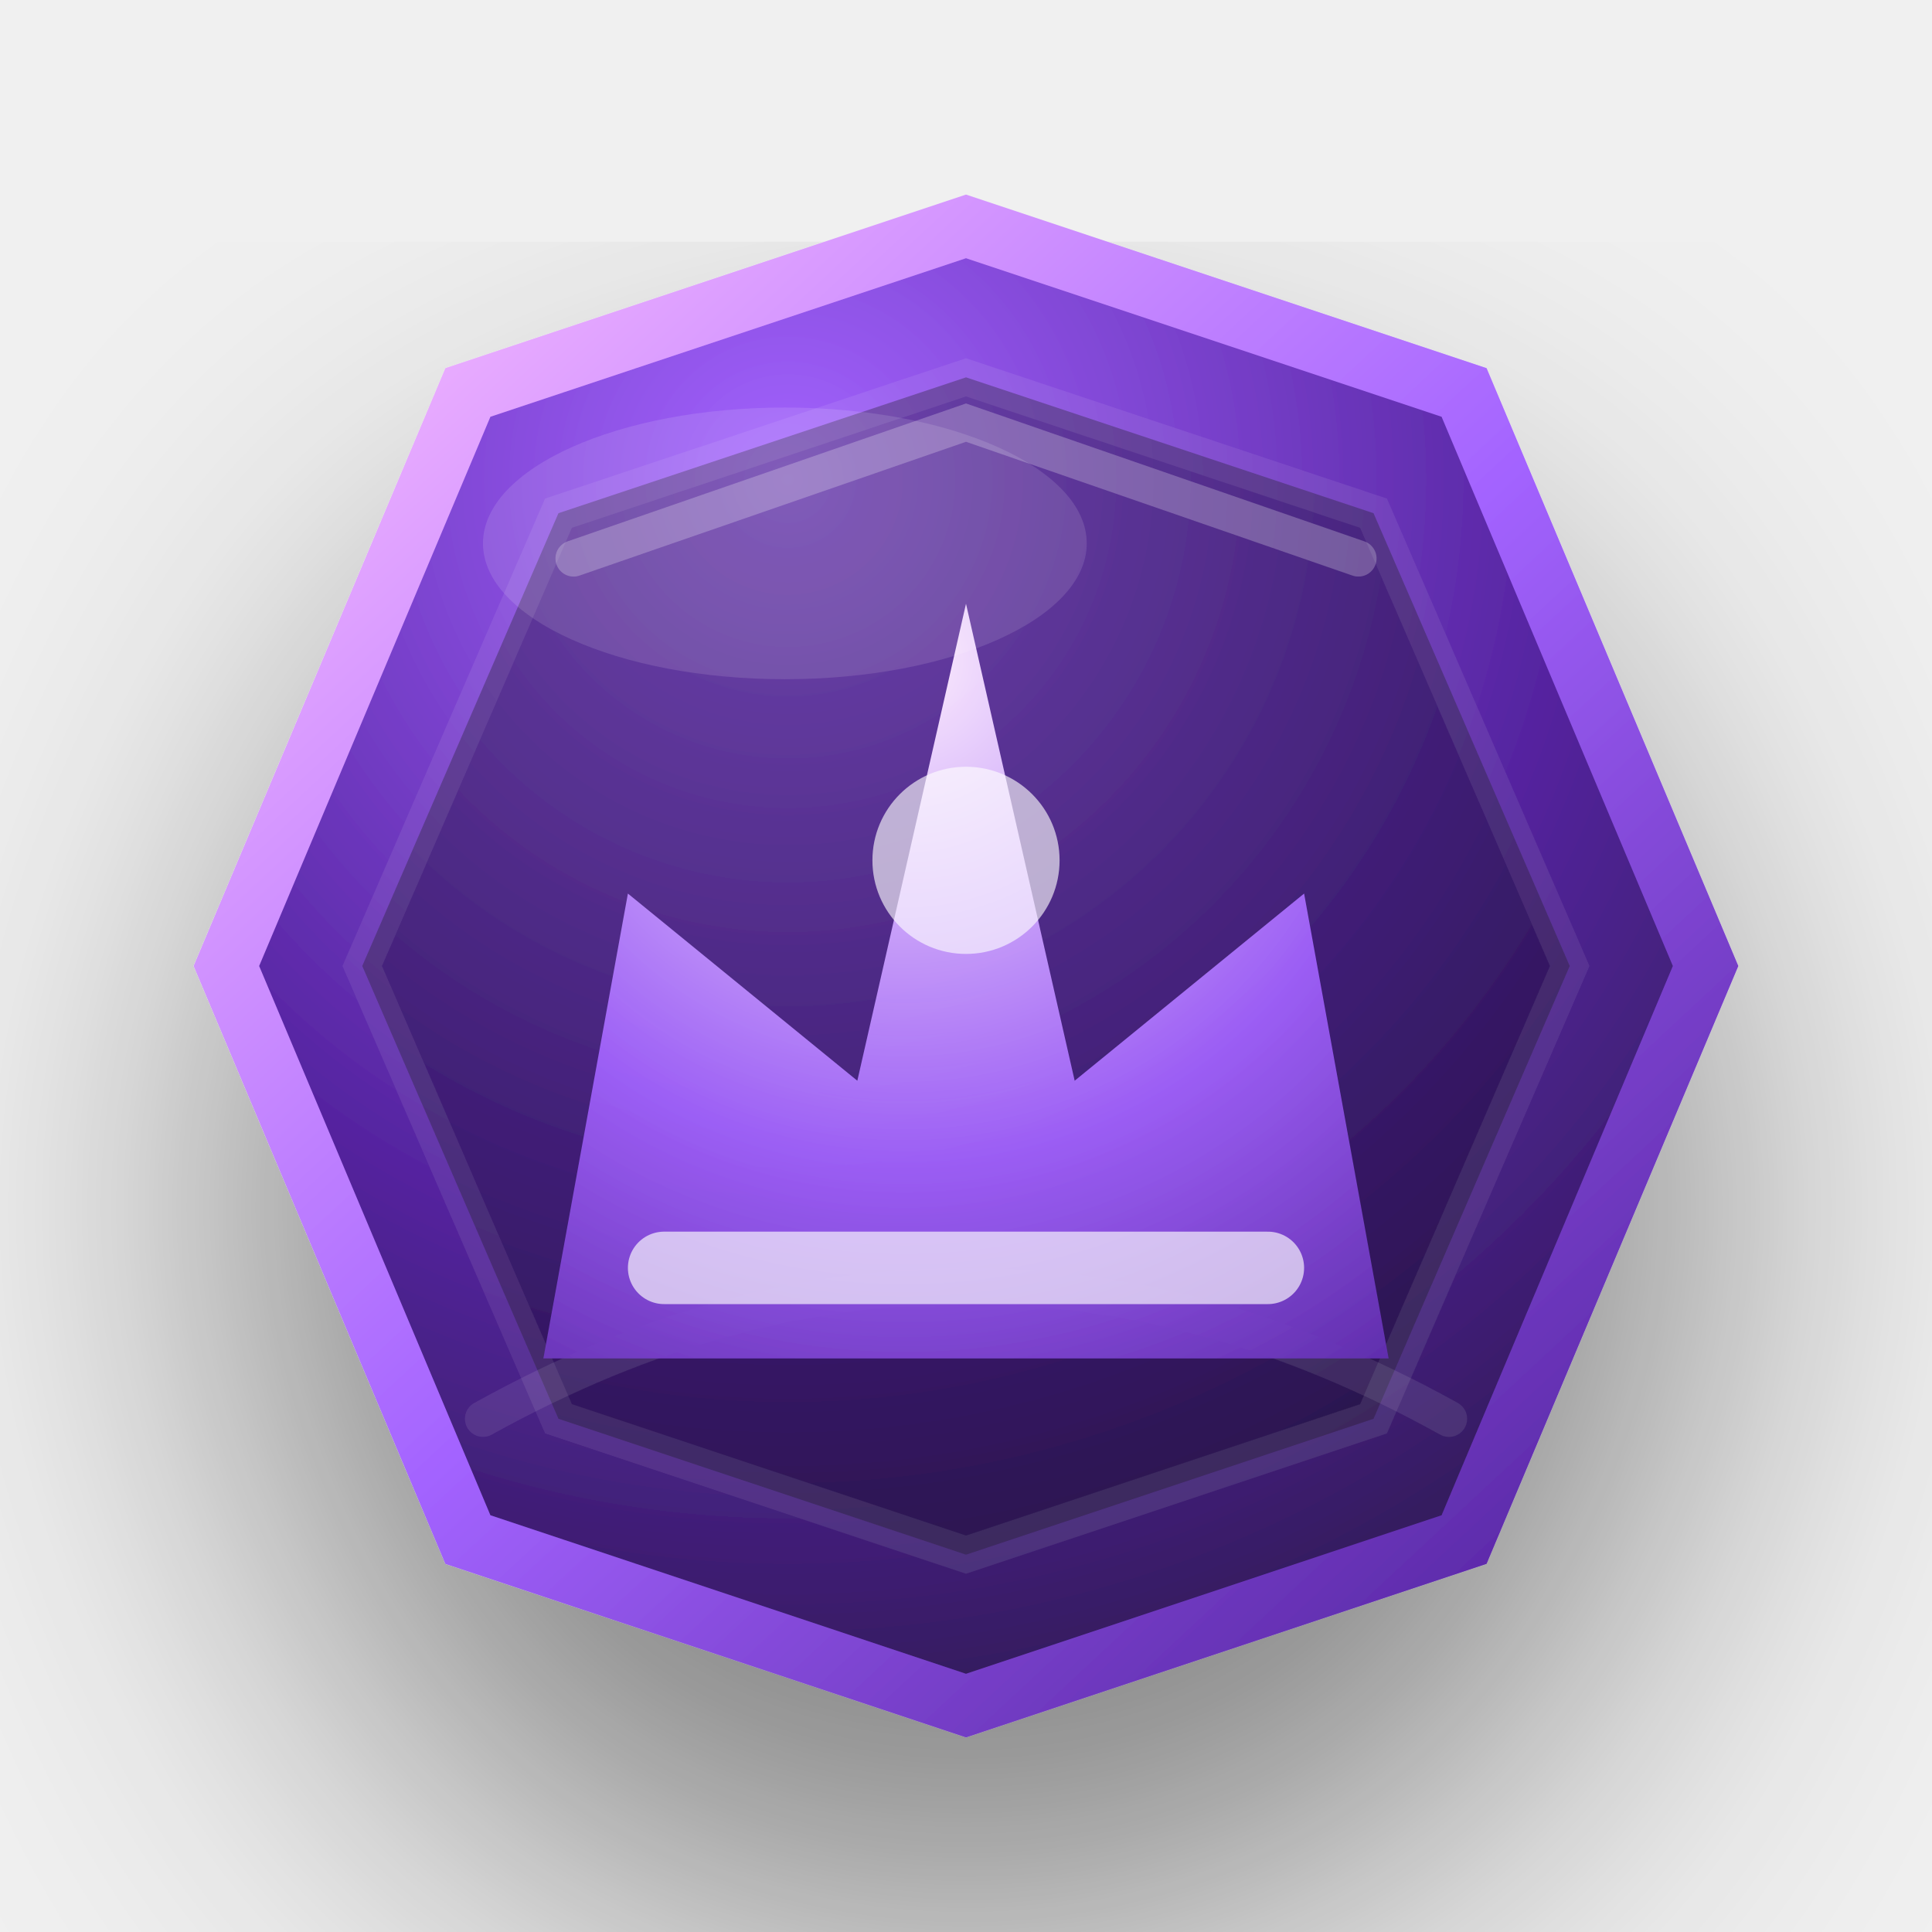
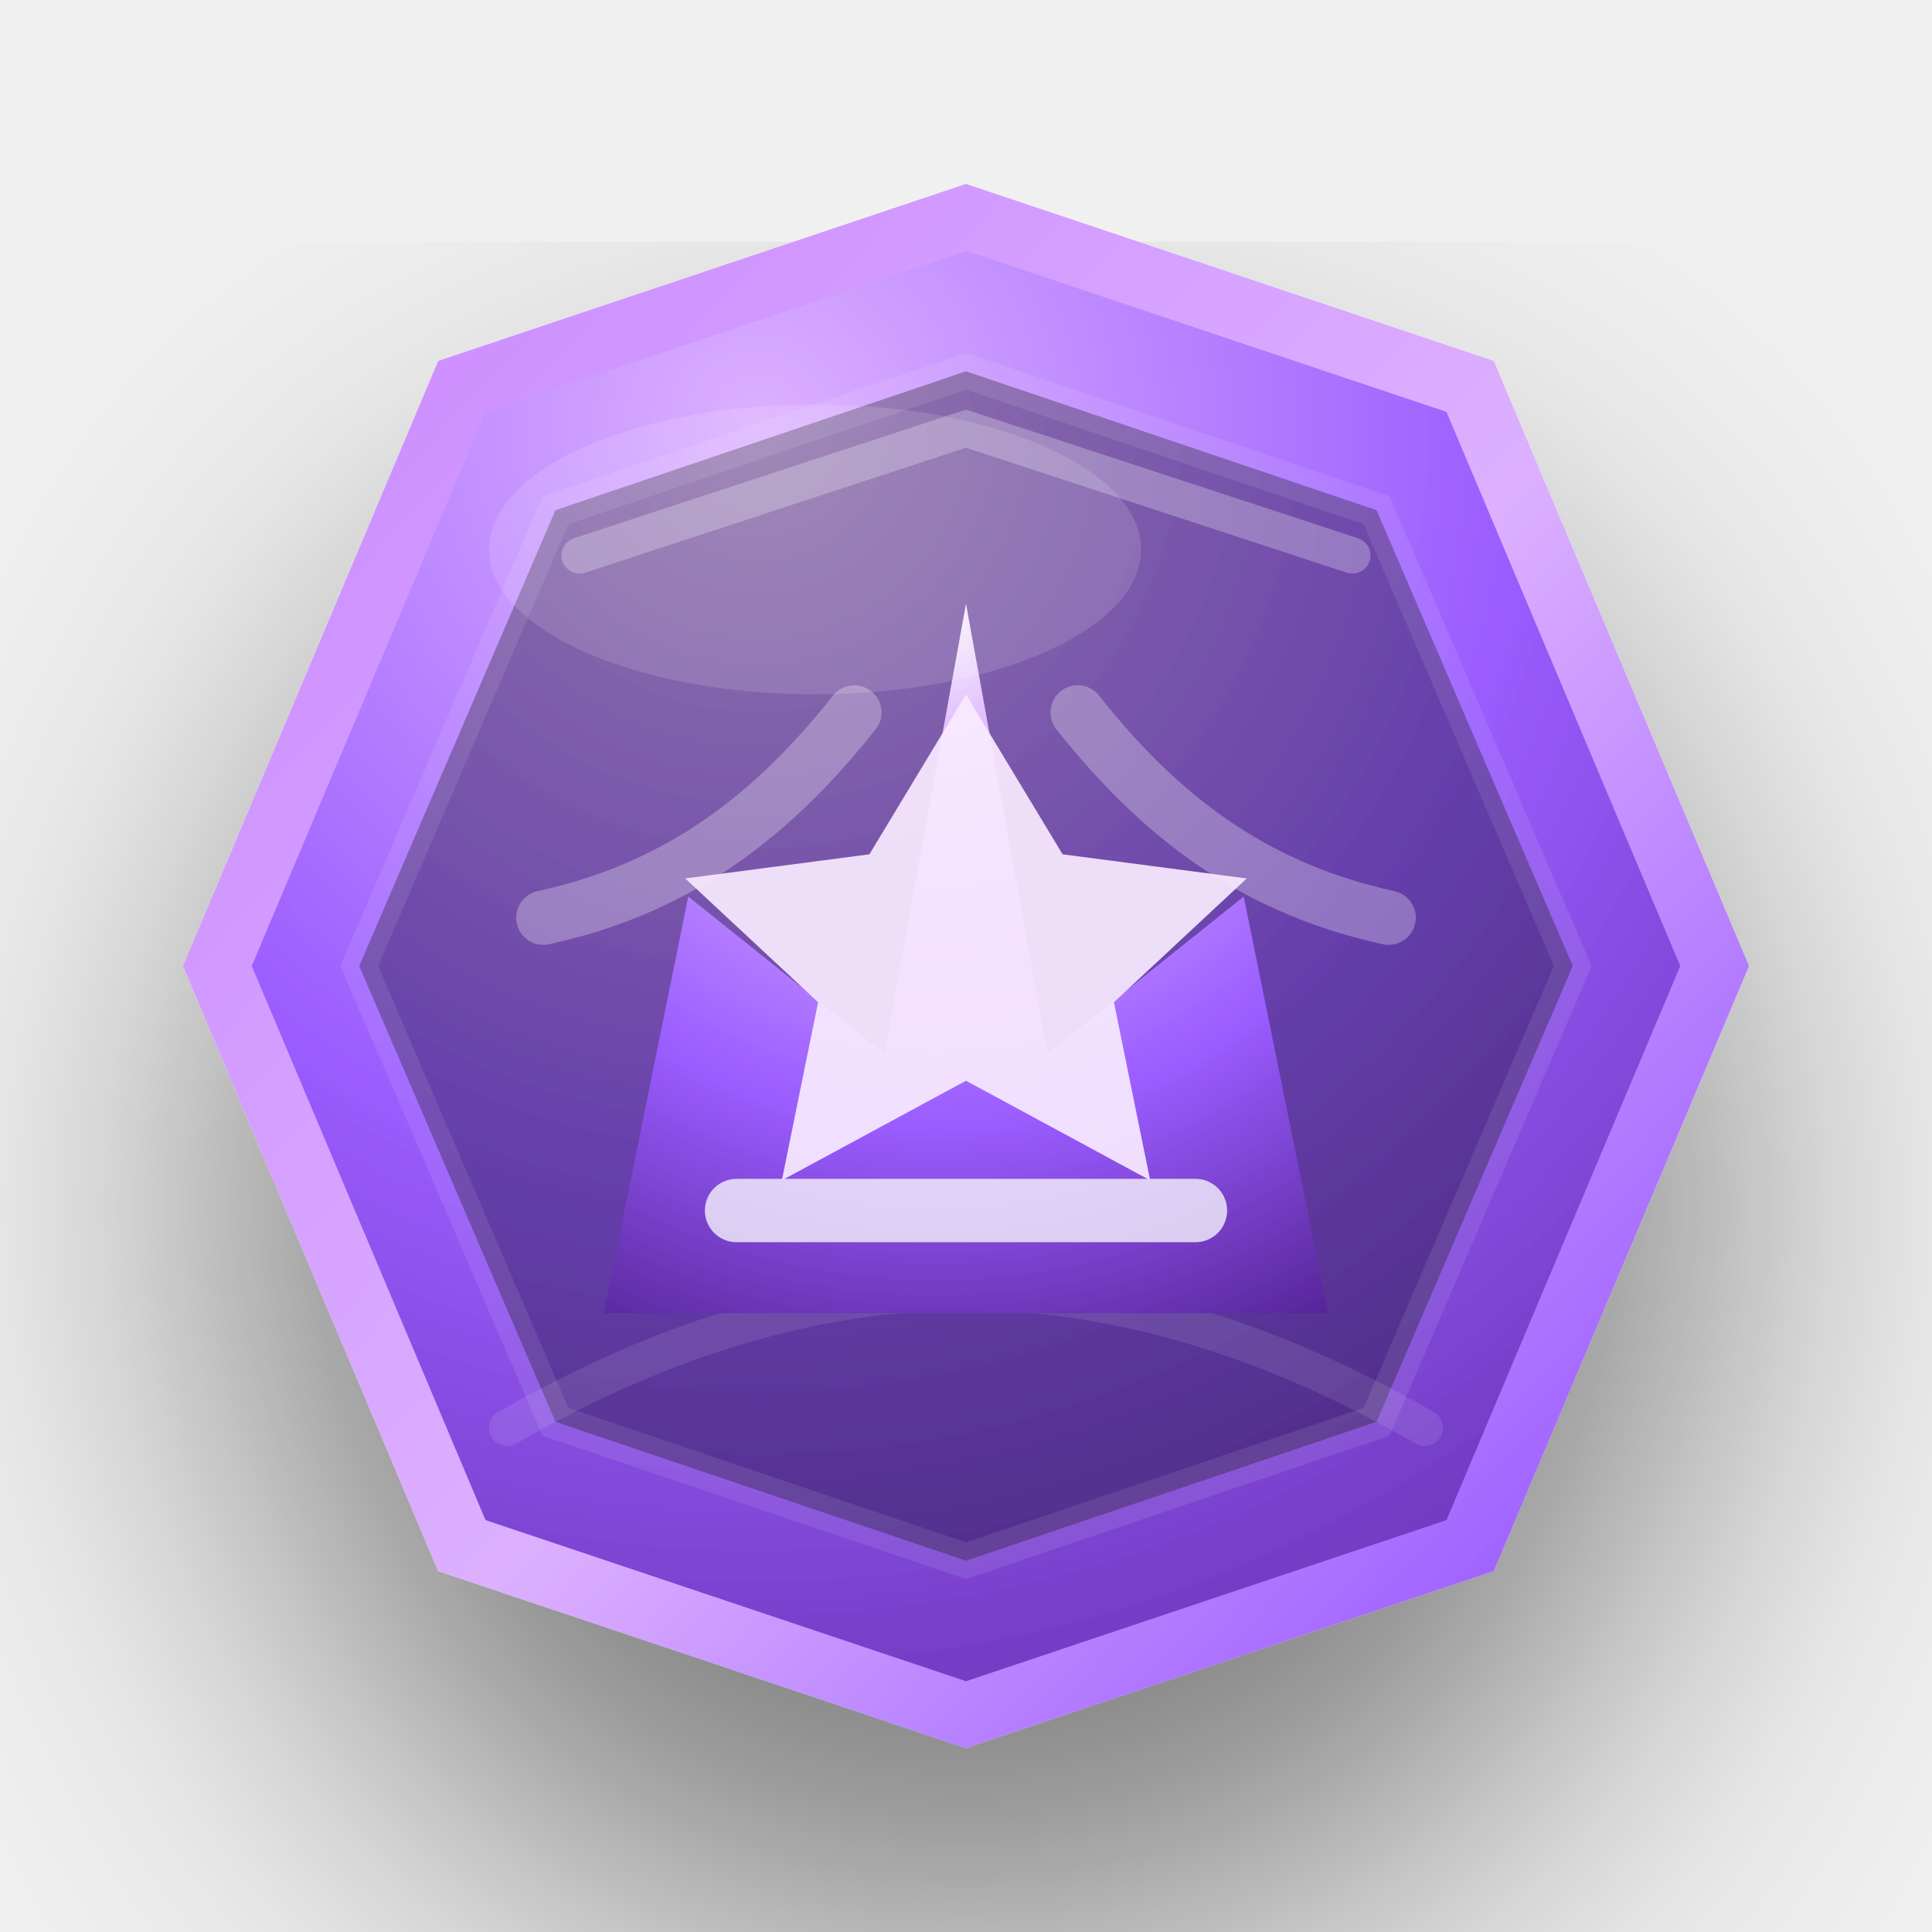
<svg xmlns="http://www.w3.org/2000/svg" width="96" height="96" viewBox="0 0 64 64" fill="none">
  <defs>
-     <radialGradient id="plate" cx="0" cy="0" r="1" gradientUnits="userSpaceOnUse" gradientTransform="translate(26 16) rotate(50) scale(56)">
-       <stop stop-color="#a363ff" />
-       <stop offset=".46" stop-color="#5524a0" />
-       <stop offset="1" stop-color="#111418" />
+     <radialGradient id="plate" cx="0" cy="0" r="1" gradientUnits="userSpaceOnUse" gradientTransform="translate(25 14) rotate(49) scale(58)">
+       <stop stop-color="#dcb0ff" />
+       <stop offset=".44" stop-color="#9a5cff" />
+       <stop offset="1" stop-color="#4f1f8d" />
    </radialGradient>
-     <linearGradient id="frame" x1="12" y1="11" x2="52" y2="54" gradientUnits="userSpaceOnUse">
-       <stop stop-color="#efb2ff" />
-       <stop offset=".5" stop-color="#a363ff" />
-       <stop offset="1" stop-color="#5524a0" />
+     <linearGradient id="frame" x1="10" y1="12" x2="53" y2="52" gradientUnits="userSpaceOnUse">
+       <stop stop-color="#cc8dff" />
+       <stop offset=".55" stop-color="#dcb0ff" />
+       <stop offset="1" stop-color="#9a5cff" />
    </linearGradient>
-     <radialGradient id="coreGem" cx="0" cy="0" r="1" gradientUnits="userSpaceOnUse" gradientTransform="translate(30 22) rotate(51) scale(30)">
-       <stop stop-color="#fff0ff" stop-opacity=".98" />
-       <stop offset=".55" stop-color="#a363ff" stop-opacity=".92" />
-       <stop offset="1" stop-color="#5524a0" stop-opacity=".98" />
+     <radialGradient id="gem" cx="0" cy="0" r="1" gradientUnits="userSpaceOnUse" gradientTransform="translate(31 20) rotate(51) scale(28)">
+       <stop stop-color="rgba(255,255,255,.95)" />
+       <stop offset=".18" stop-color="#dcb0ff" />
+       <stop offset=".62" stop-color="#9a5cff" />
+       <stop offset="1" stop-color="#4f1f8d" />
    </radialGradient>
-     <linearGradient id="edgeStroke" x1="16" y1="16" x2="48" y2="48">
-       <stop stop-color="rgba(255,255,255,.9)" />
-       <stop offset="1" stop-color="rgba(255,255,255,.2)" />
-     </linearGradient>
-     <filter id="glow" x="-30%" y="-30%" width="160%" height="160%">
-       <feDropShadow dx="0" dy="0" stdDeviation="4" flood-color="#efb2ff" flood-opacity=".3" />
-       <feDropShadow dx="0" dy="8" stdDeviation="7" flood-color="black" flood-opacity=".45" />
+     <filter id="glowFx" x="-35%" y="-35%" width="170%" height="170%">
+       <feDropShadow dx="0" dy="0" stdDeviation="4.5" flood-color="#cc8dff" flood-opacity=".32" />
+       <feDropShadow dx="0" dy="8" stdDeviation="8" flood-color="black" flood-opacity=".48" />
    </filter>
  </defs>
-   <g filter="url(#glow)">
-     <path d="M32 7.5 48.5 13 56.5 32 48.5 51 32 56.5 15.5 51 7.5 32 15.5 13 32 7.5Z" fill="url(#plate)" stroke="url(#frame)" stroke-width="2" />
-     <path d="M32 12.5 45.5 17 52 32 45.5 47 32 51.5 18.5 47 12 32 18.5 17 32 12.5Z" fill="rgba(6,8,8,.32)" stroke="rgba(255,255,255,.08)" stroke-width="1.2" />
-     <path d="M19 18.5 32 14l13 4.5" stroke="rgba(255,255,255,.24)" stroke-width="1.2" stroke-linecap="round" />
-     <path d="M16 47c5.4-3 10.7-4.4 16-4.4 5.3 0 10.6 1.4 16 4.4" stroke="rgba(255,255,255,.09)" stroke-width="1.2" stroke-linecap="round" />
-     <path d="M18 45h28l-2.8-15.4-7.6 6.2L32 20l-3.6 15.8-7.6-6.2L18 45Z" fill="url(#coreGem)" />
-     <path d="M22 42h20" stroke="rgba(255,255,255,.65)" stroke-width="2.4" stroke-linecap="round" />
-     <circle cx="32" cy="28.5" r="3.1" fill="rgba(255,255,255,.62)" />
-     <ellipse cx="26" cy="18" rx="10" ry="4.5" fill="white" fill-opacity=".12" />
+   <g filter="url(#glowFx)">
+     <path d="M32 7.2 48.7 12.8 56.8 32 48.7 51.2 32 56.8 15.3 51.2 7.2 32 15.3 12.8 32 7.2Z" fill="url(#plate)" stroke="url(#frame)" stroke-width="2.1" />
+     <path d="M32 12.3 45.6 16.9 52.1 32 45.6 47.1 32 51.7 18.4 47.1 11.9 32 18.4 16.9 32 12.3Z" fill="rgba(5,7,9,.34)" stroke="rgba(255,255,255,.09)" stroke-width="1.15" />
+     <path d="M19.2 18.4 32 14.2 44.8 18.4" stroke="rgba(255,255,255,.26)" stroke-width="1.2" stroke-linecap="round" />
+     <path d="M16.8 47.3c5.2-3 10.3-4.5 15.2-4.5 4.9 0 10 1.5 15.2 4.5" stroke="rgba(255,255,255,.1)" stroke-width="1.2" stroke-linecap="round" />
+     <path d="M20 43.5h24l-2.8-13.8-6.5 5.2L32 20l-2.7 14.9-6.5-5.2L20 43.5Z" fill="url(#gem)" />
+     <path d="M24.4 40.1h15.2" stroke="rgba(255,255,255,.74)" stroke-width="2.1" stroke-linecap="round" />
+     <path d="M18 30.4c4.1-.9 7.3-3 10.3-6.8M46 30.4c-4.1-.9-7.3-3-10.3-6.8" stroke="rgba(255,255,255,.28)" stroke-width="1.8" stroke-linecap="round" />
+     <polygon points="32,23 35.2,28.3 41.3,29.1 36.9,33.2 38.1,39.1 32,35.8 25.9,39.1 27.1,33.2 22.7,29.1 28.8,28.3" fill="#f8eaff" fill-opacity="0.92" />
+     <ellipse cx="27" cy="18.2" rx="10.8" ry="4.8" fill="white" fill-opacity=".13" />
  </g>
</svg>
